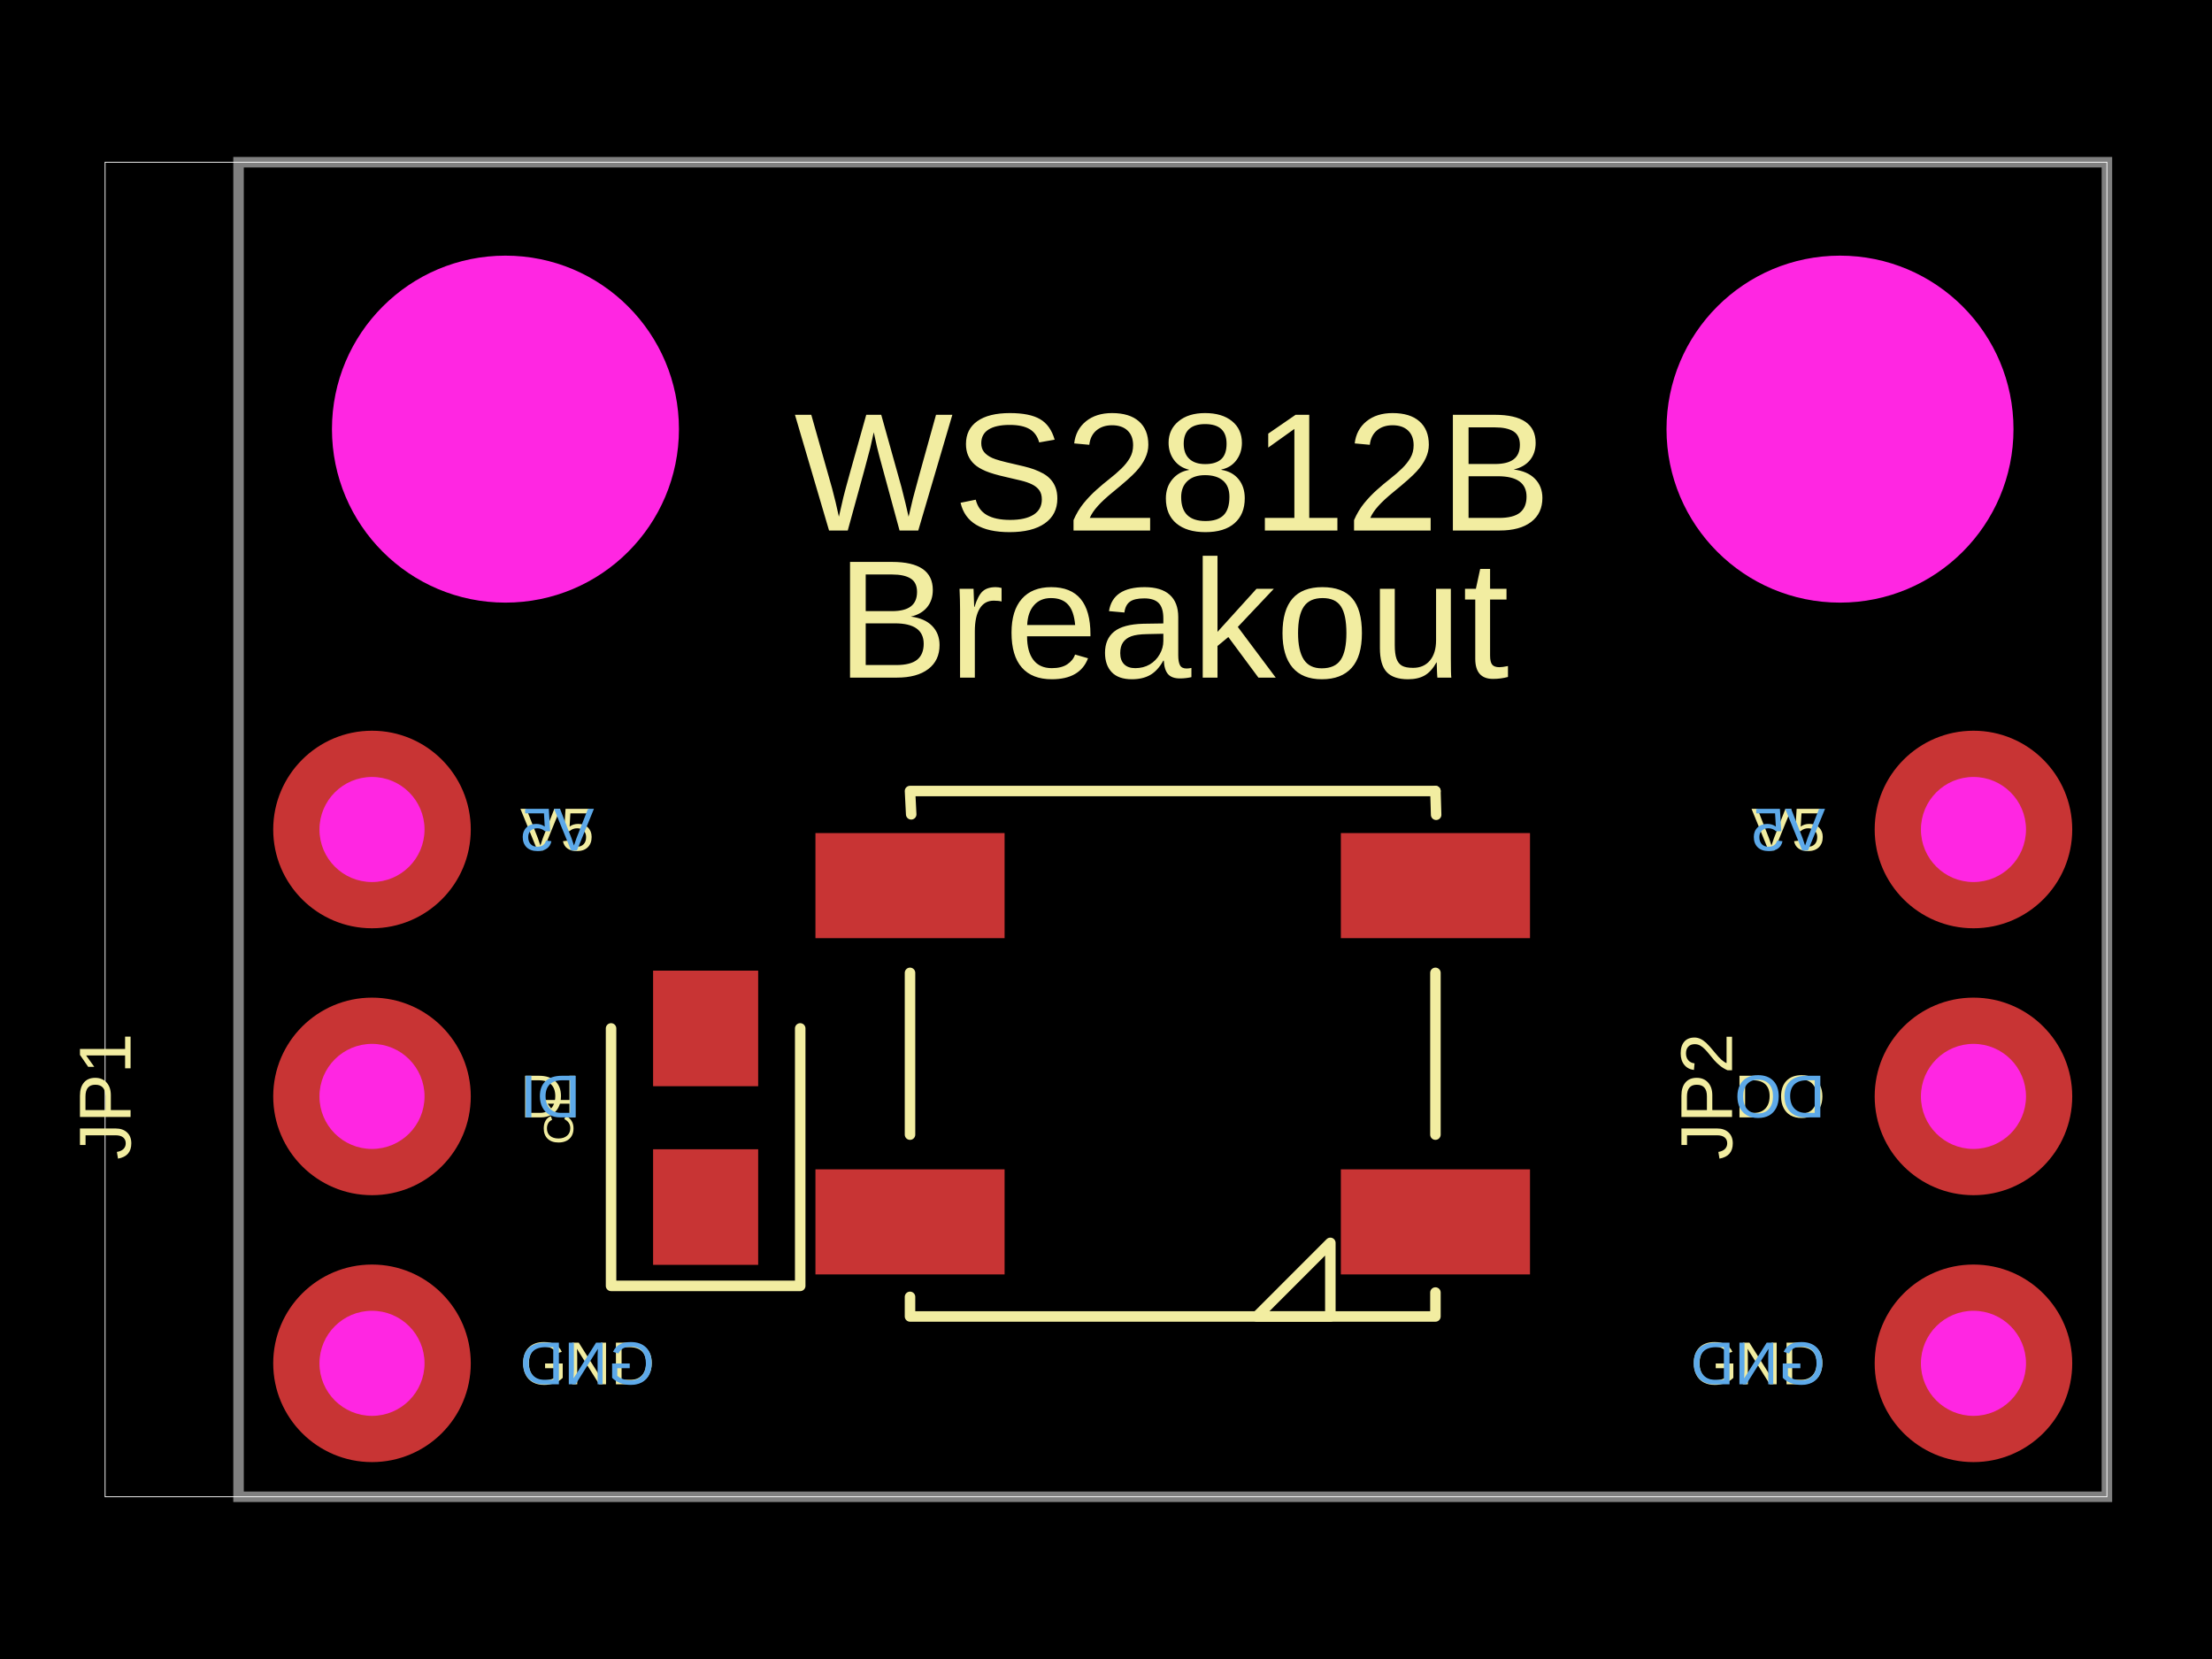
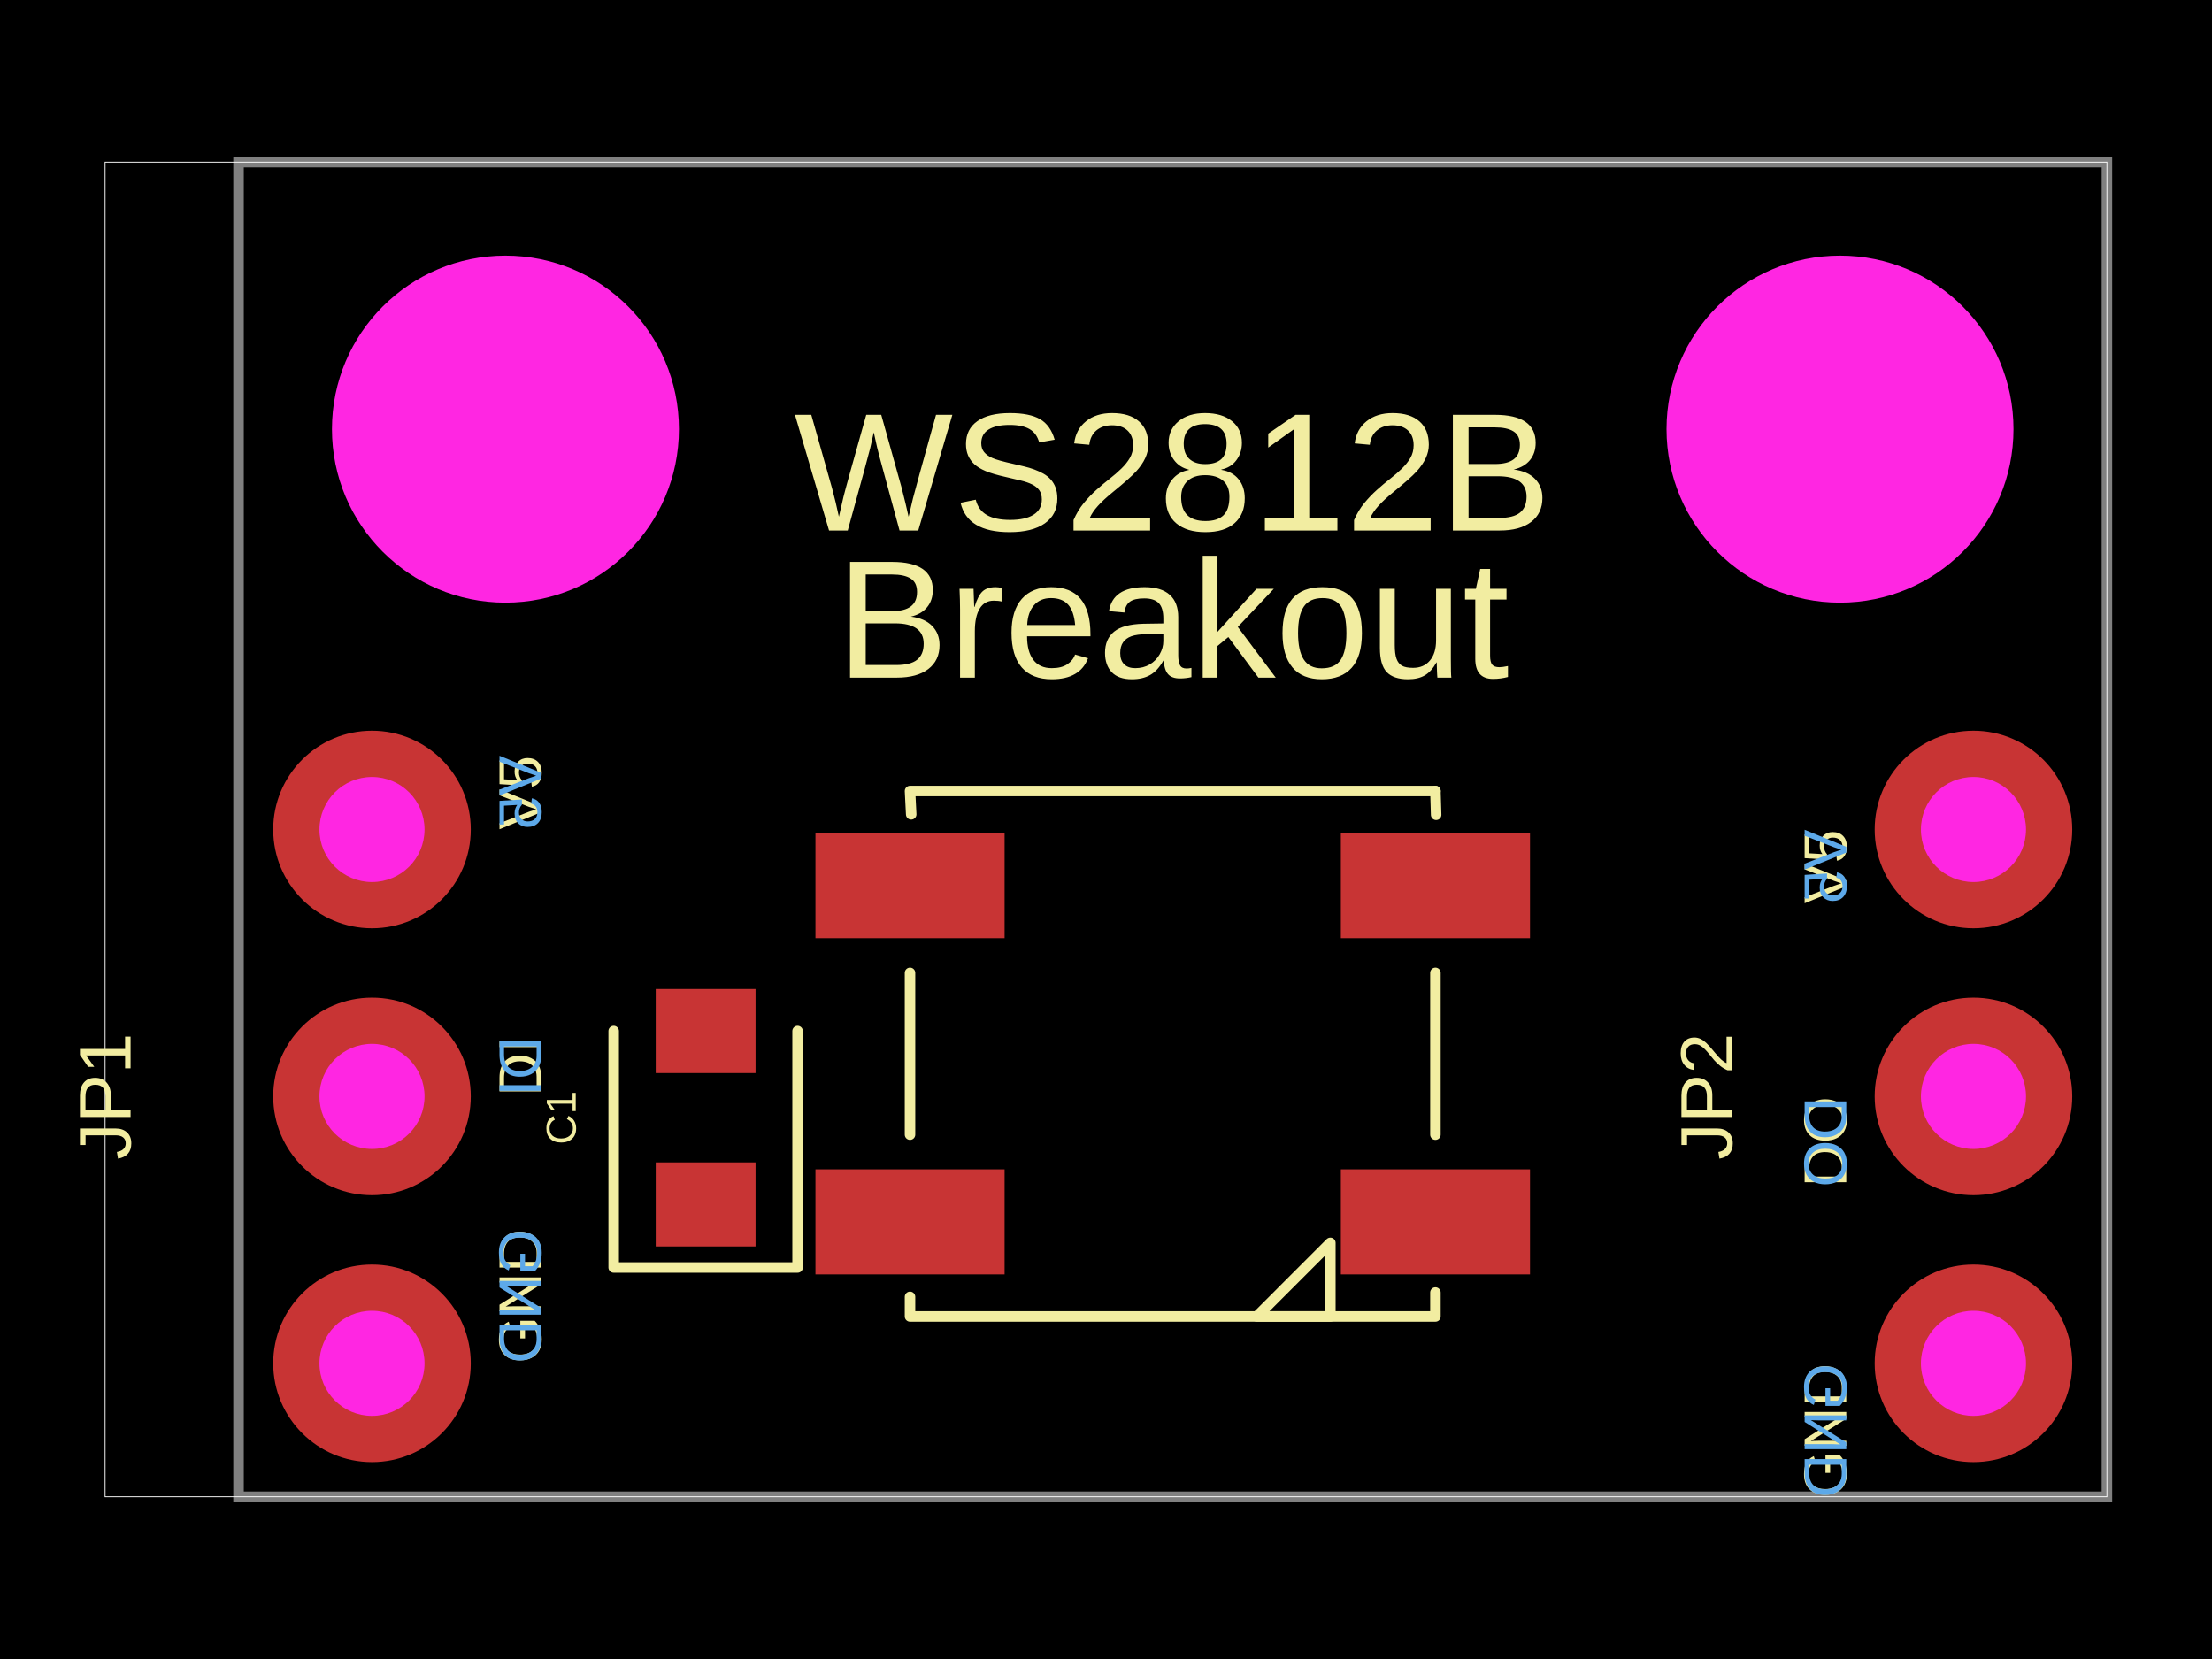
- <svg xmlns="http://www.w3.org/2000/svg" width="800" height="600" data-software-used-string="@tscircuit/core@0.0.616">
+ <svg xmlns="http://www.w3.org/2000/svg" width="800" height="600" data-software-used-string="@tscircuit/core@0.0.747">
  <style />
  <rect class="boundary" x="0" y="0" fill="#000" width="800" height="600" />
  <rect class="pcb-boundary" fill="none" stroke="#fff" stroke-width="0.3" x="38.005" y="58.67" width="723.99" height="482.66" />
  <path class="pcb-board" d="M 86.271 541.33 L 761.995 541.33 L 761.995 58.67 L 86.271 58.67 Z" fill="none" stroke="rgba(255, 255, 255, 0.5)" stroke-width="3.8" />
  <rect class="pcb-pad" fill="rgb(200, 52, 52)" x="484.94" y="422.905" width="68.408" height="38.005" data-layer="top" />
  <rect class="pcb-pad" fill="rgb(200, 52, 52)" x="484.94" y="301.294" width="68.408" height="38.005" data-layer="top" />
  <rect class="pcb-pad" fill="rgb(200, 52, 52)" x="294.917" y="301.294" width="68.408" height="38.005" data-layer="top" />
  <rect class="pcb-pad" fill="rgb(200, 52, 52)" x="294.917" y="422.905" width="68.408" height="38.005" data-layer="top" />
-   <rect class="pcb-pad" fill="rgb(200, 52, 52)" x="236.2" y="415.648" width="38.005" height="41.805" data-layer="top" />
-   <rect class="pcb-pad" fill="rgb(200, 52, 52)" x="236.2" y="351.04" width="38.005" height="41.805" data-layer="top" />
+   <rect class="pcb-pad" fill="rgb(200, 52, 52)" x="237.15" y="420.399" width="36.105" height="30.404" data-layer="top" />
+   <rect class="pcb-pad" fill="rgb(200, 52, 52)" x="237.15" y="357.691" width="36.105" height="30.404" data-layer="top" />
  <path class="pcb-silkscreen pcb-silkscreen-top" d="M 519.143 467.465 L 519.143 476.112 L 329.119 476.112 L 329.119 469.033" fill="none" stroke="#f2eda1" stroke-width="3.8" stroke-linecap="round" stroke-linejoin="round" data-pcb-component-id="pcb_component_0" data-pcb-silkscreen-path-id="pcb_silkscreen_path_0" />
  <path class="pcb-silkscreen pcb-silkscreen-top" d="M 519.143 286.089 L 519.401 294.671" fill="none" stroke="#f2eda1" stroke-width="3.8" stroke-linecap="round" stroke-linejoin="round" data-pcb-component-id="pcb_component_0" data-pcb-silkscreen-path-id="pcb_silkscreen_path_1" />
  <path class="pcb-silkscreen pcb-silkscreen-top" d="M 329.546 294.511 L 329.119 286.089 L 519.143 286.089" fill="none" stroke="#f2eda1" stroke-width="3.8" stroke-linecap="round" stroke-linejoin="round" data-pcb-component-id="pcb_component_0" data-pcb-silkscreen-path-id="pcb_silkscreen_path_2" />
  <path class="pcb-silkscreen pcb-silkscreen-top" d="M 519.143 351.851 L 519.143 410.349" fill="none" stroke="#f2eda1" stroke-width="3.8" stroke-linecap="round" stroke-linejoin="round" data-pcb-component-id="pcb_component_0" data-pcb-silkscreen-path-id="pcb_silkscreen_path_3" />
  <path class="pcb-silkscreen pcb-silkscreen-top" d="M 329.119 410.349 L 329.119 351.851" fill="none" stroke="#f2eda1" stroke-width="3.8" stroke-linecap="round" stroke-linejoin="round" data-pcb-component-id="pcb_component_0" data-pcb-silkscreen-path-id="pcb_silkscreen_path_4" />
  <path class="pcb-silkscreen pcb-silkscreen-top" d="M 481.138 449.509 L 481.138 476.112 L 454.535 476.112 L 481.136 449.505" fill="none" stroke="#f2eda1" stroke-width="3.8" stroke-linecap="round" stroke-linejoin="round" data-pcb-component-id="pcb_component_0" data-pcb-silkscreen-path-id="pcb_silkscreen_path_5" />
-   <path class="pcb-silkscreen pcb-silkscreen-top" d="M 220.998 371.943 L 220.998 465.055 L 289.406 465.055 L 289.406 371.943" fill="none" stroke="#f2eda1" stroke-width="3.8" stroke-linecap="round" stroke-linejoin="round" data-pcb-component-id="pcb_component_1" data-pcb-silkscreen-path-id="pcb_silkscreen_path_6" />
-   <text x="0" y="0" dx="0" dy="0" fill="#f2eda1" font-family="Arial, sans-serif" font-size="15.202" text-anchor="middle" dominant-baseline="central" transform="matrix(-1.8369701987210297e-16,-1,1,-1.8369701987210297e-16,201.9952,404.247)" class="pcb-silkscreen-text pcb-silkscreen-top" data-pcb-silkscreen-text-id="pcb_component_1" stroke="none">C1</text>
-   <text x="0" y="0" dx="0" dy="0" fill="#f2eda1" font-family="Arial, sans-serif" font-size="21.891" text-anchor="start" dominant-baseline="central" transform="matrix(1,0,0,1,188.1235,493.0641)" class="pcb-silkscreen-text pcb-silkscreen-top" data-pcb-silkscreen-text-id="pcb_component_2" stroke="none">GND</text>
-   <text x="0" y="0" dx="0" dy="0" fill="#5da9e9" font-family="Arial, sans-serif" font-size="21.891" text-anchor="end" dominant-baseline="central" transform="matrix(-1,0,0,1,188.1235,493.0641)" class="pcb-silkscreen-text pcb-silkscreen-bottom" data-pcb-silkscreen-text-id="pcb_component_2" stroke="none">GND</text>
-   <text x="0" y="0" dx="0" dy="0" fill="#f2eda1" font-family="Arial, sans-serif" font-size="21.891" text-anchor="start" dominant-baseline="central" transform="matrix(1,0,0,1,188.1235,396.5321)" class="pcb-silkscreen-text pcb-silkscreen-top" data-pcb-silkscreen-text-id="pcb_component_2" stroke="none">DI</text>
-   <text x="0" y="0" dx="0" dy="0" fill="#5da9e9" font-family="Arial, sans-serif" font-size="21.891" text-anchor="end" dominant-baseline="central" transform="matrix(-1,0,0,1,188.1235,396.5321)" class="pcb-silkscreen-text pcb-silkscreen-bottom" data-pcb-silkscreen-text-id="pcb_component_2" stroke="none">DI</text>
-   <text x="0" y="0" dx="0" dy="0" fill="#f2eda1" font-family="Arial, sans-serif" font-size="21.891" text-anchor="start" dominant-baseline="central" transform="matrix(1,0,0,1,188.1235,300)" class="pcb-silkscreen-text pcb-silkscreen-top" data-pcb-silkscreen-text-id="pcb_component_2" stroke="none">V5</text>
-   <text x="0" y="0" dx="0" dy="0" fill="#5da9e9" font-family="Arial, sans-serif" font-size="21.891" text-anchor="end" dominant-baseline="central" transform="matrix(-1,0,0,1,188.1235,300)" class="pcb-silkscreen-text pcb-silkscreen-bottom" data-pcb-silkscreen-text-id="pcb_component_2" stroke="none">V5</text>
-   <text x="0" y="0" dx="0" dy="0" fill="#f2eda1" font-family="Arial, sans-serif" font-size="26.603" text-anchor="middle" dominant-baseline="central" transform="matrix(-1.8369701987210297e-16,-1,1,-1.8369701987210297e-16,38.00475,396.5321)" class="pcb-silkscreen-text pcb-silkscreen-top" data-pcb-silkscreen-text-id="pcb_component_2" stroke="none">JP1</text>
-   <text x="0" y="0" dx="0" dy="0" fill="#f2eda1" font-family="Arial, sans-serif" font-size="21.891" text-anchor="end" dominant-baseline="central" transform="matrix(1,0,0,1,660.1425,493.0641)" class="pcb-silkscreen-text pcb-silkscreen-top" data-pcb-silkscreen-text-id="pcb_component_3" stroke="none">GND</text>
-   <text x="0" y="0" dx="0" dy="0" fill="#5da9e9" font-family="Arial, sans-serif" font-size="21.891" text-anchor="start" dominant-baseline="central" transform="matrix(-1,0,0,1,660.1425,493.0641)" class="pcb-silkscreen-text pcb-silkscreen-bottom" data-pcb-silkscreen-text-id="pcb_component_3" stroke="none">GND</text>
-   <text x="0" y="0" dx="0" dy="0" fill="#f2eda1" font-family="Arial, sans-serif" font-size="21.891" text-anchor="end" dominant-baseline="central" transform="matrix(1,0,0,1,660.1425,396.5321)" class="pcb-silkscreen-text pcb-silkscreen-top" data-pcb-silkscreen-text-id="pcb_component_3" stroke="none">DO</text>
-   <text x="0" y="0" dx="0" dy="0" fill="#5da9e9" font-family="Arial, sans-serif" font-size="21.891" text-anchor="start" dominant-baseline="central" transform="matrix(-1,0,0,1,660.1425,396.5321)" class="pcb-silkscreen-text pcb-silkscreen-bottom" data-pcb-silkscreen-text-id="pcb_component_3" stroke="none">DO</text>
-   <text x="0" y="0" dx="0" dy="0" fill="#f2eda1" font-family="Arial, sans-serif" font-size="21.891" text-anchor="end" dominant-baseline="central" transform="matrix(1,0,0,1,660.1425,300)" class="pcb-silkscreen-text pcb-silkscreen-top" data-pcb-silkscreen-text-id="pcb_component_3" stroke="none">V5</text>
-   <text x="0" y="0" dx="0" dy="0" fill="#5da9e9" font-family="Arial, sans-serif" font-size="21.891" text-anchor="start" dominant-baseline="central" transform="matrix(-1,0,0,1,660.1425,300)" class="pcb-silkscreen-text pcb-silkscreen-bottom" data-pcb-silkscreen-text-id="pcb_component_3" stroke="none">V5</text>
-   <text x="0" y="0" dx="0" dy="0" fill="#f2eda1" font-family="Arial, sans-serif" font-size="26.603" text-anchor="middle" dominant-baseline="central" transform="matrix(-1.8369701987210297e-16,-1,1,-1.8369701987210297e-16,617.1971,396.5321)" class="pcb-silkscreen-text pcb-silkscreen-top" data-pcb-silkscreen-text-id="pcb_component_3" stroke="none">JP2</text>
+   <path class="pcb-silkscreen pcb-silkscreen-top" d="M 221.948 372.893 L 221.948 458.404 L 288.456 458.404 L 288.456 372.893" fill="none" stroke="#f2eda1" stroke-width="3.8" stroke-linecap="round" stroke-linejoin="round" data-pcb-component-id="pcb_component_1" data-pcb-silkscreen-path-id="pcb_silkscreen_path_6" />
+   <text x="0" y="0" dx="0" dy="0" fill="#f2eda1" font-family="Arial, sans-serif" font-size="15.202" text-anchor="middle" dominant-baseline="central" transform="matrix(6.123233995736766e-17,-1,1,6.123233995736766e-17,202.9454,404.247)" class="pcb-silkscreen-text pcb-silkscreen-top" data-pcb-silkscreen-text-id="pcb_component_1" stroke="none">C1</text>
+   <text x="0" y="0" dx="0" dy="0" fill="#f2eda1" font-family="Arial, sans-serif" font-size="21.891" text-anchor="start" dominant-baseline="central" transform="matrix(6.123233995736766e-17,-1,1,6.123233995736766e-17,188.1235,493.0641)" class="pcb-silkscreen-text pcb-silkscreen-top" data-pcb-silkscreen-text-id="pcb_component_2" stroke="none">GND</text>
+   <text x="0" y="0" dx="0" dy="0" fill="#5da9e9" font-family="Arial, sans-serif" font-size="21.891" text-anchor="end" dominant-baseline="central" transform="matrix(-6.123233995736766e-17,1,1,6.123233995736766e-17,188.1235,493.0641)" class="pcb-silkscreen-text pcb-silkscreen-bottom" data-pcb-silkscreen-text-id="pcb_component_2" stroke="none">GND</text>
+   <text x="0" y="0" dx="0" dy="0" fill="#f2eda1" font-family="Arial, sans-serif" font-size="21.891" text-anchor="start" dominant-baseline="central" transform="matrix(6.123233995736766e-17,-1,1,6.123233995736766e-17,188.1235,396.5321)" class="pcb-silkscreen-text pcb-silkscreen-top" data-pcb-silkscreen-text-id="pcb_component_2" stroke="none">DI</text>
+   <text x="0" y="0" dx="0" dy="0" fill="#5da9e9" font-family="Arial, sans-serif" font-size="21.891" text-anchor="end" dominant-baseline="central" transform="matrix(-6.123233995736766e-17,1,1,6.123233995736766e-17,188.1235,396.5321)" class="pcb-silkscreen-text pcb-silkscreen-bottom" data-pcb-silkscreen-text-id="pcb_component_2" stroke="none">DI</text>
+   <text x="0" y="0" dx="0" dy="0" fill="#f2eda1" font-family="Arial, sans-serif" font-size="21.891" text-anchor="start" dominant-baseline="central" transform="matrix(6.123233995736766e-17,-1,1,6.123233995736766e-17,188.1235,300)" class="pcb-silkscreen-text pcb-silkscreen-top" data-pcb-silkscreen-text-id="pcb_component_2" stroke="none">V5</text>
+   <text x="0" y="0" dx="0" dy="0" fill="#5da9e9" font-family="Arial, sans-serif" font-size="21.891" text-anchor="end" dominant-baseline="central" transform="matrix(-6.123233995736766e-17,1,1,6.123233995736766e-17,188.1235,300)" class="pcb-silkscreen-text pcb-silkscreen-bottom" data-pcb-silkscreen-text-id="pcb_component_2" stroke="none">V5</text>
+   <text x="0" y="0" dx="0" dy="0" fill="#f2eda1" font-family="Arial, sans-serif" font-size="26.603" text-anchor="middle" dominant-baseline="central" transform="matrix(6.123233995736766e-17,-1,1,6.123233995736766e-17,38.00475,396.5321)" class="pcb-silkscreen-text pcb-silkscreen-top" data-pcb-silkscreen-text-id="pcb_component_2" stroke="none">JP1</text>
+   <text x="0" y="0" dx="0" dy="0" fill="#f2eda1" font-family="Arial, sans-serif" font-size="21.891" text-anchor="end" dominant-baseline="central" transform="matrix(6.123233995736766e-17,-1,1,6.123233995736766e-17,660.1425,493.0641)" class="pcb-silkscreen-text pcb-silkscreen-top" data-pcb-silkscreen-text-id="pcb_component_3" stroke="none">GND</text>
+   <text x="0" y="0" dx="0" dy="0" fill="#5da9e9" font-family="Arial, sans-serif" font-size="21.891" text-anchor="start" dominant-baseline="central" transform="matrix(-6.123233995736766e-17,1,1,6.123233995736766e-17,660.1425,493.0641)" class="pcb-silkscreen-text pcb-silkscreen-bottom" data-pcb-silkscreen-text-id="pcb_component_3" stroke="none">GND</text>
+   <text x="0" y="0" dx="0" dy="0" fill="#f2eda1" font-family="Arial, sans-serif" font-size="21.891" text-anchor="end" dominant-baseline="central" transform="matrix(6.123233995736766e-17,-1,1,6.123233995736766e-17,660.1425,396.5321)" class="pcb-silkscreen-text pcb-silkscreen-top" data-pcb-silkscreen-text-id="pcb_component_3" stroke="none">DO</text>
+   <text x="0" y="0" dx="0" dy="0" fill="#5da9e9" font-family="Arial, sans-serif" font-size="21.891" text-anchor="start" dominant-baseline="central" transform="matrix(-6.123233995736766e-17,1,1,6.123233995736766e-17,660.1425,396.5321)" class="pcb-silkscreen-text pcb-silkscreen-bottom" data-pcb-silkscreen-text-id="pcb_component_3" stroke="none">DO</text>
+   <text x="0" y="0" dx="0" dy="0" fill="#f2eda1" font-family="Arial, sans-serif" font-size="21.891" text-anchor="end" dominant-baseline="central" transform="matrix(6.123233995736766e-17,-1,1,6.123233995736766e-17,660.1425,300)" class="pcb-silkscreen-text pcb-silkscreen-top" data-pcb-silkscreen-text-id="pcb_component_3" stroke="none">V5</text>
+   <text x="0" y="0" dx="0" dy="0" fill="#5da9e9" font-family="Arial, sans-serif" font-size="21.891" text-anchor="start" dominant-baseline="central" transform="matrix(-6.123233995736766e-17,1,1,6.123233995736766e-17,660.1425,300)" class="pcb-silkscreen-text pcb-silkscreen-bottom" data-pcb-silkscreen-text-id="pcb_component_3" stroke="none">V5</text>
+   <text x="0" y="0" dx="0" dy="0" fill="#f2eda1" font-family="Arial, sans-serif" font-size="26.603" text-anchor="middle" dominant-baseline="central" transform="matrix(6.123233995736766e-17,-1,1,6.123233995736766e-17,617.1971,396.5321)" class="pcb-silkscreen-text pcb-silkscreen-top" data-pcb-silkscreen-text-id="pcb_component_3" stroke="none">JP2</text>
  <text x="0" y="0" dx="0" dy="0" fill="#f2eda1" font-family="Arial, sans-serif" font-size="60.808" text-anchor="middle" dominant-baseline="central" transform="matrix(1,0,0,1,424.133,170.7838)" class="pcb-silkscreen-text pcb-silkscreen-top" data-pcb-silkscreen-text-id="null" stroke="none">WS2812B</text>
  <text x="0" y="0" dx="0" dy="0" fill="#f2eda1" font-family="Arial, sans-serif" font-size="60.808" text-anchor="middle" dominant-baseline="central" transform="matrix(1,0,0,1,424.133,223.9905)" class="pcb-silkscreen-text pcb-silkscreen-top" data-pcb-silkscreen-text-id="null" stroke="none">Breakout</text>
  <g>
    <circle class="pcb-hole-outer" fill="rgb(200, 52, 52)" cx="134.537" cy="493.064" r="35.724" />
    <circle class="pcb-hole-inner" fill="#FF26E2" cx="134.537" cy="493.064" r="19.002" />
  </g>
  <g>
    <circle class="pcb-hole-outer" fill="rgb(200, 52, 52)" cx="134.537" cy="396.532" r="35.724" />
    <circle class="pcb-hole-inner" fill="#FF26E2" cx="134.537" cy="396.532" r="19.002" />
  </g>
  <g>
    <circle class="pcb-hole-outer" fill="rgb(200, 52, 52)" cx="134.537" cy="300" r="35.724" />
    <circle class="pcb-hole-inner" fill="#FF26E2" cx="134.537" cy="300" r="19.002" />
  </g>
  <g>
    <circle class="pcb-hole-outer" fill="rgb(200, 52, 52)" cx="713.729" cy="493.064" r="35.724" />
    <circle class="pcb-hole-inner" fill="#FF26E2" cx="713.729" cy="493.064" r="19.002" />
  </g>
  <g>
    <circle class="pcb-hole-outer" fill="rgb(200, 52, 52)" cx="713.729" cy="396.532" r="35.724" />
    <circle class="pcb-hole-inner" fill="#FF26E2" cx="713.729" cy="396.532" r="19.002" />
  </g>
  <g>
    <circle class="pcb-hole-outer" fill="rgb(200, 52, 52)" cx="713.729" cy="300" r="35.724" />
    <circle class="pcb-hole-inner" fill="#FF26E2" cx="713.729" cy="300" r="19.002" />
  </g>
  <circle class="pcb-hole" cx="182.803" cy="155.202" r="62.746" fill="#FF26E2" />
  <circle class="pcb-hole" cx="665.463" cy="155.202" r="62.746" fill="#FF26E2" />
</svg>
